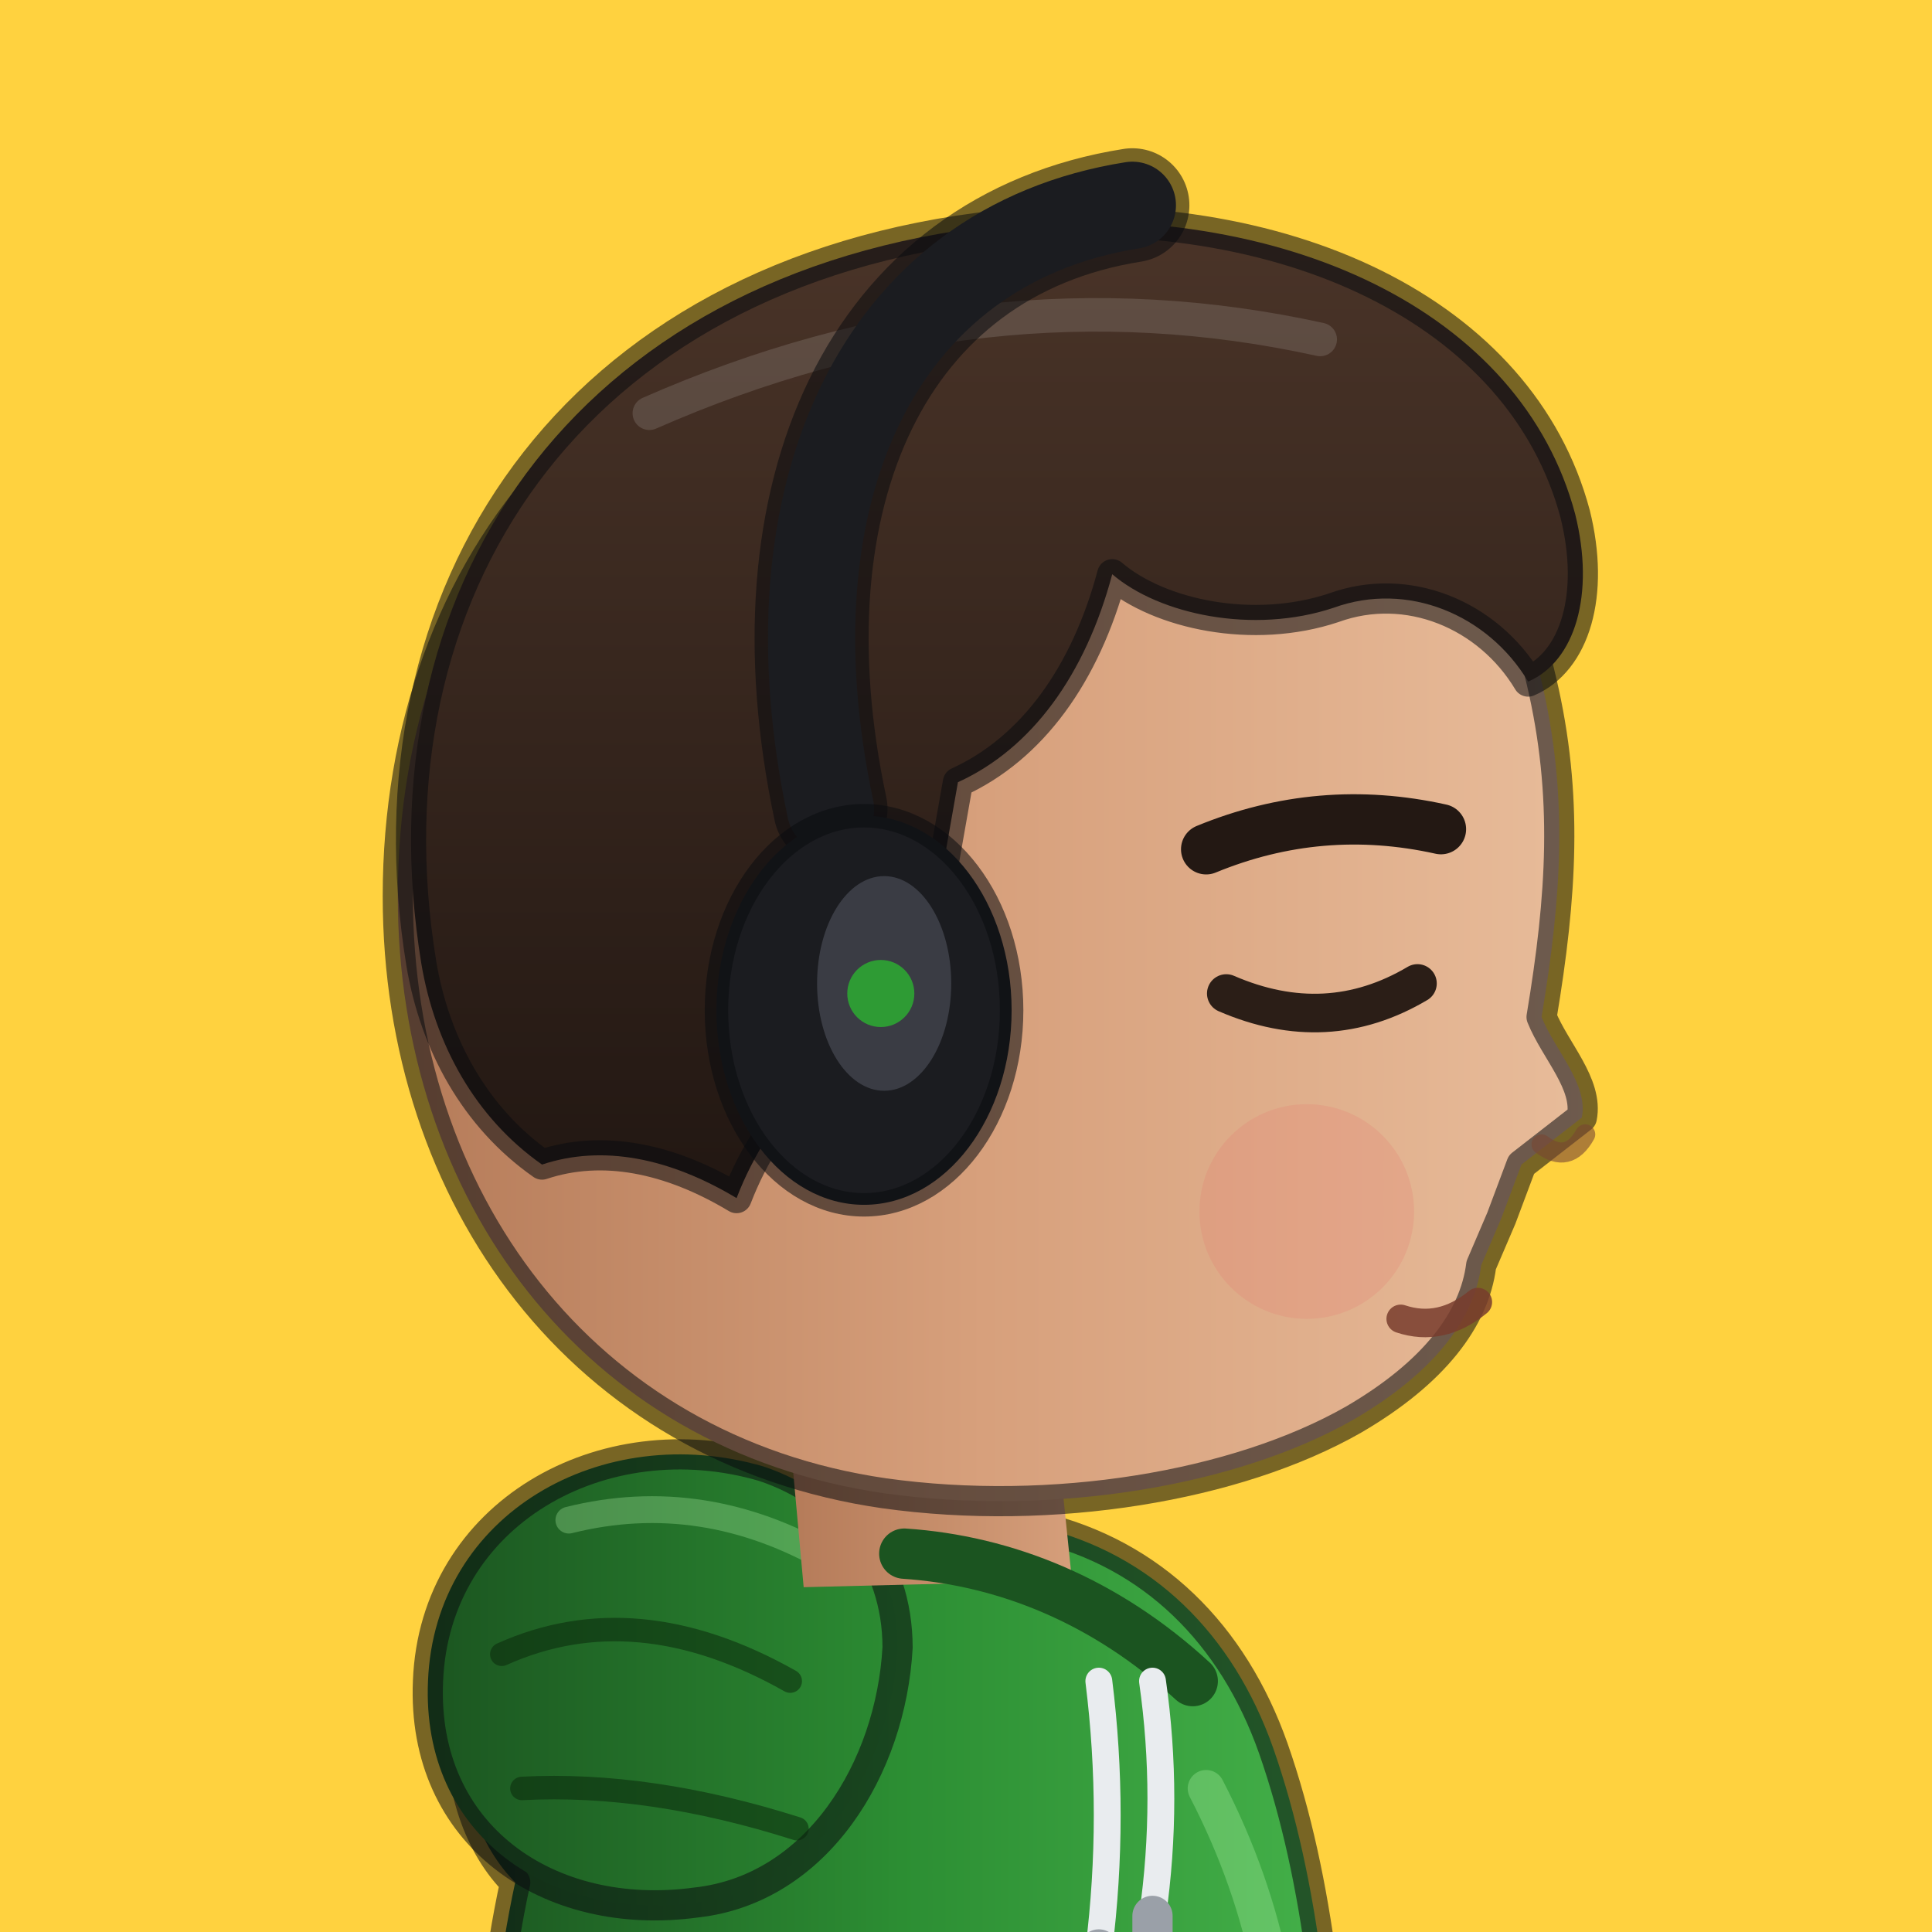
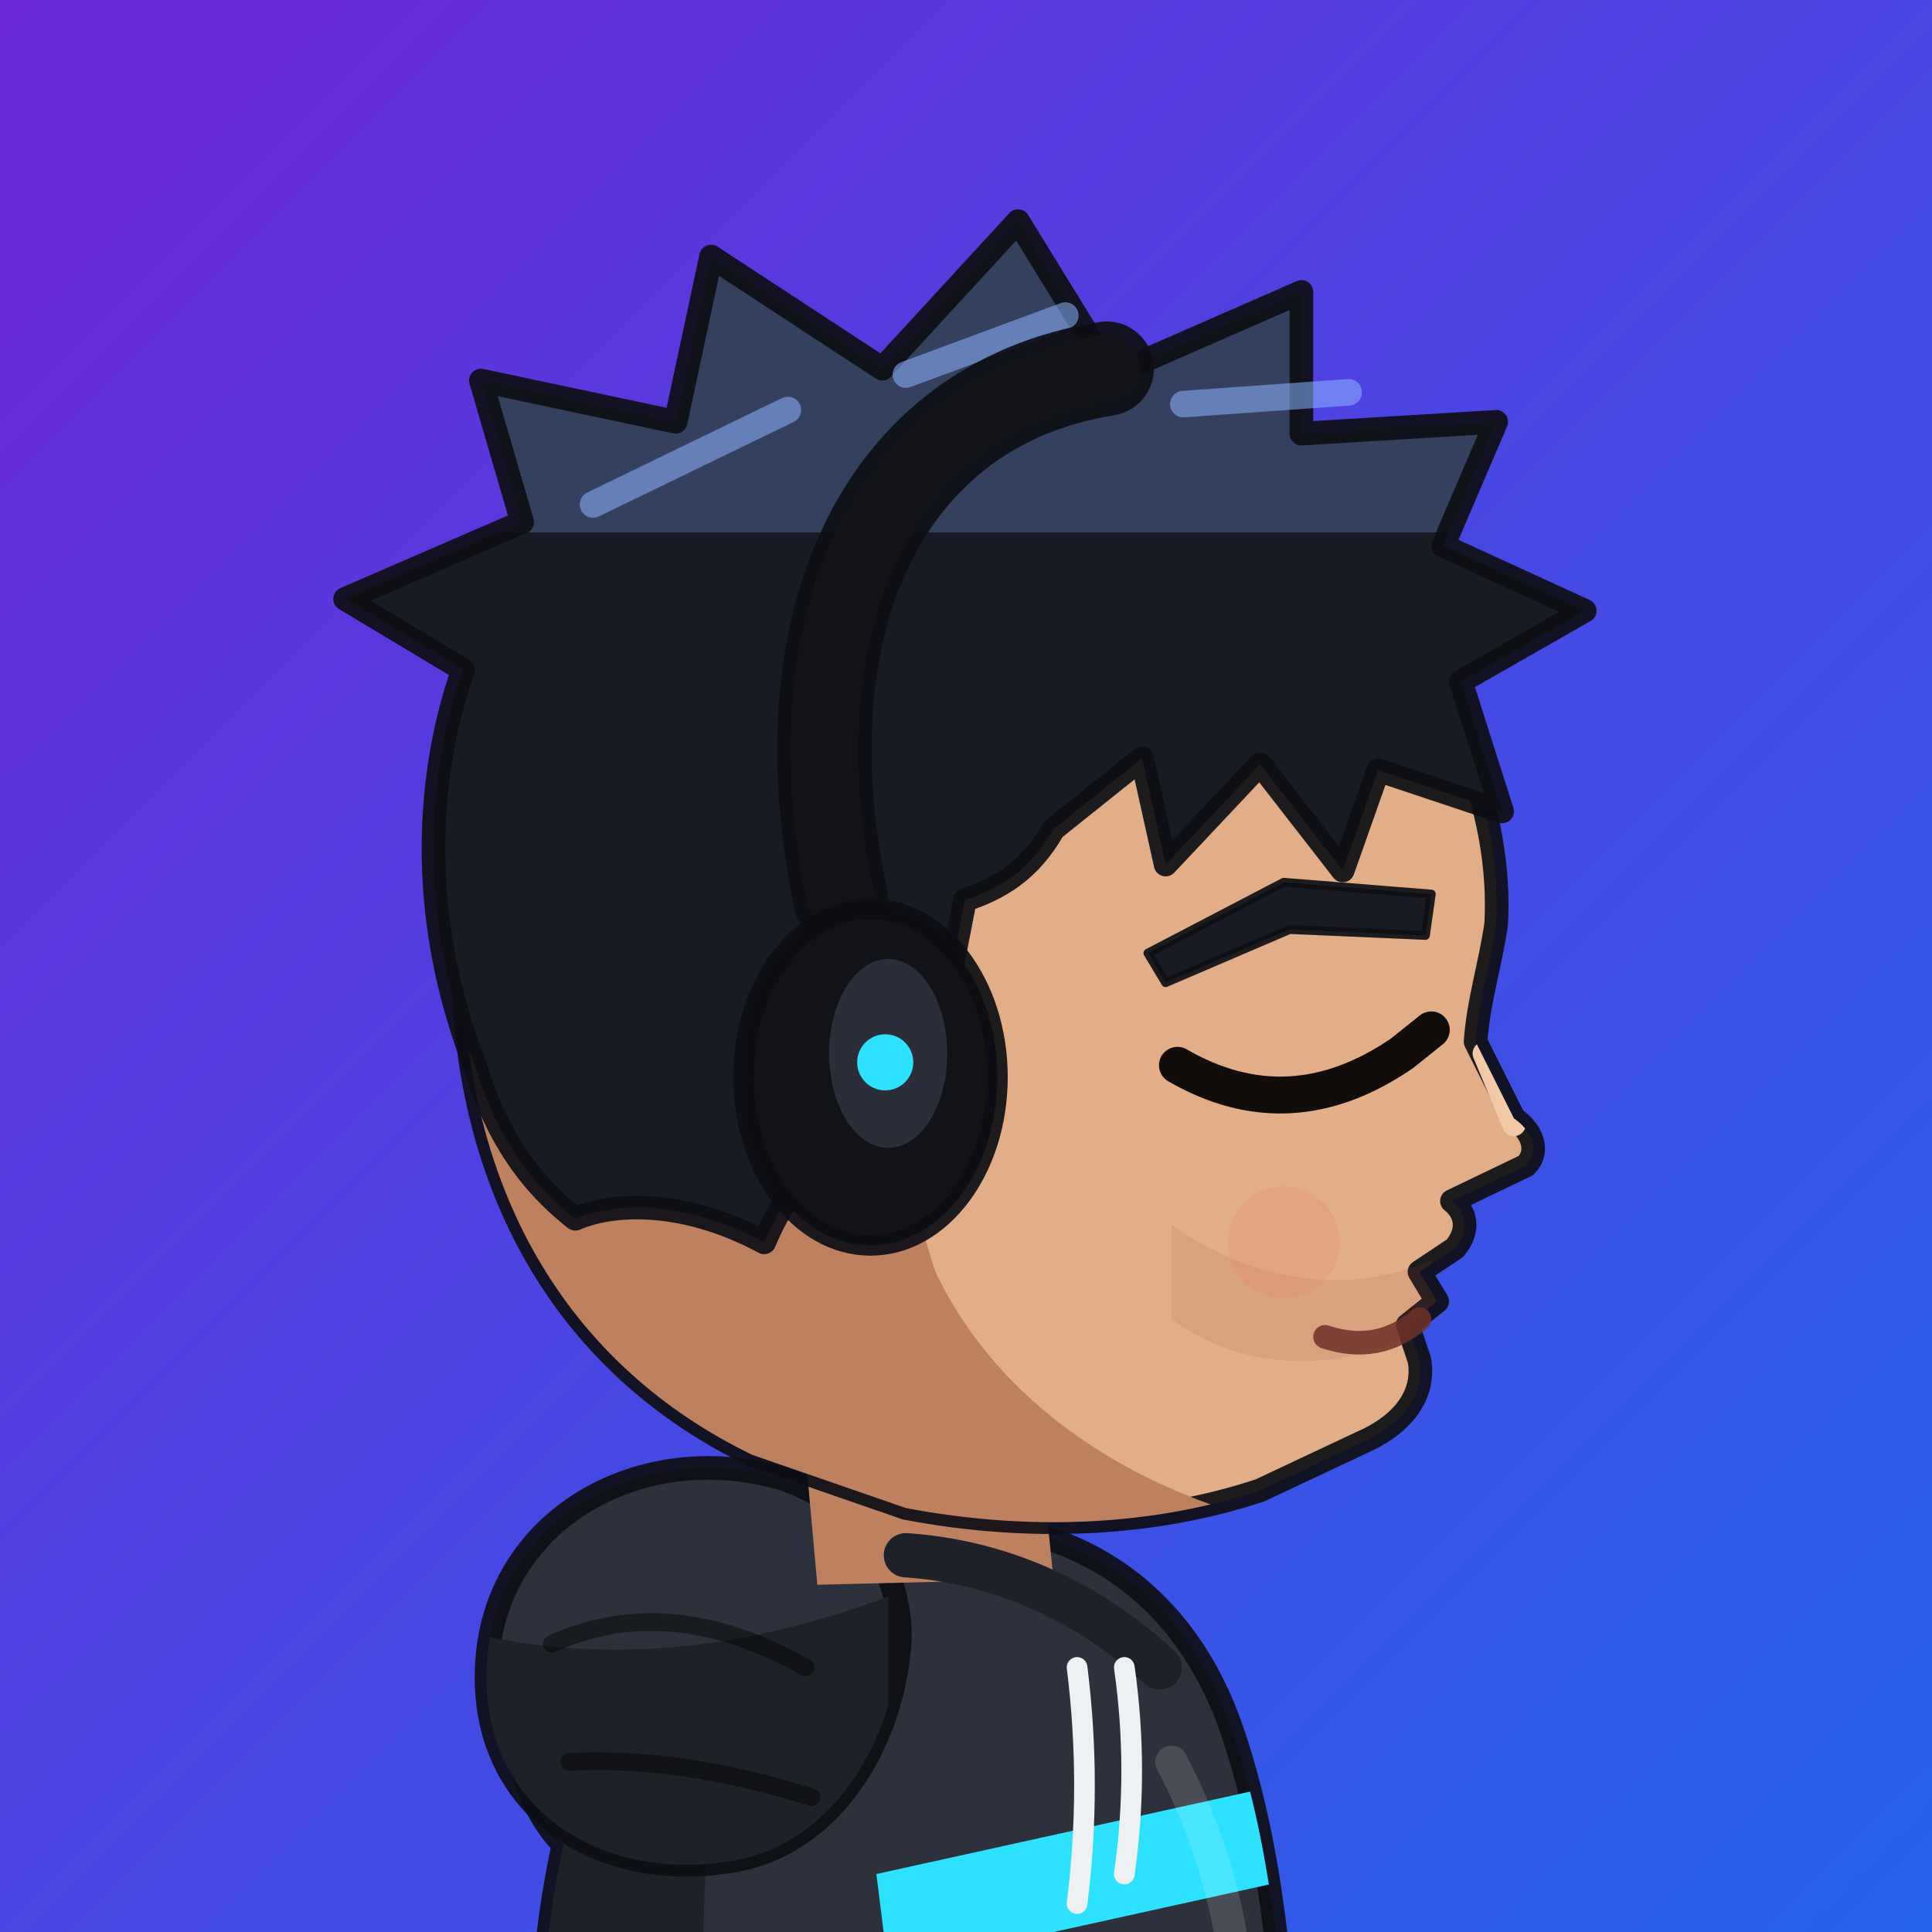
<svg xmlns="http://www.w3.org/2000/svg" viewBox="18 18 72 72" width="108" height="108">
  <defs>
-     <linearGradient id="g-body" gradientUnits="userSpaceOnUse" x1="24" y1="0" x2="51" y2="0">
-       <stop offset="0" stop-color="#1B5420" />
-       <stop offset="0.5" stop-color="#2C8E33" />
-       <stop offset="1" stop-color="#45B24A" />
+     <linearGradient id="g-hair" gradientUnits="userSpaceOnUse" x1="0" y1="4" x2="0" y2="36">
+       <stop offset="0" stop-color="#33405E" />
+       <stop offset="0.28" stop-color="#33405E" />
+       <stop offset="0.28" stop-color="#191B24" />
+       <stop offset="1" stop-color="#191B24" />
    </linearGradient>
-     <linearGradient id="g-hood" gradientUnits="userSpaceOnUse" x1="23" y1="0" x2="38" y2="0">
-       <stop offset="0" stop-color="#1B5420" />
-       <stop offset="1" stop-color="#2C8E33" />
+     <linearGradient id="bg" gradientUnits="userSpaceOnUse" x1="18" y1="18" x2="90" y2="90">
+       <stop offset="0" stop-color="#6D28D9" />
+       <stop offset="1" stop-color="#2563EB" />
    </linearGradient>
-     <linearGradient id="g-neck" gradientUnits="userSpaceOnUse" x1="34" y1="0" x2="43" y2="0">
-       <stop offset="0" stop-color="#B47A58" />
-       <stop offset="1" stop-color="#D7A07C" />
-     </linearGradient>
-     <linearGradient id="g-head" gradientUnits="userSpaceOnUse" x1="22" y1="0" x2="58" y2="0">
-       <stop offset="0" stop-color="#B47A58" />
-       <stop offset="0.5" stop-color="#D7A07C" />
-       <stop offset="1" stop-color="#E8BC9A" />
-     </linearGradient>
-     <linearGradient id="g-hair" gradientUnits="userSpaceOnUse" x1="0" y1="8" x2="0" y2="36">
-       <stop offset="0" stop-color="#4A3428" />
-       <stop offset="1" stop-color="#231813" />
-     </linearGradient>
-     <clipPath id="c-head">
-       <path d="M40 10 C29 10 22.5 18 22.5 28 C22.5 37 28 44.5 37 45.8 C42 46.5 47.5 45.6 51 43.6 C53.4 42.2 54.6 40.6 54.8 39 L55.4 37.6 L56 36 L57.8 34.6 C58 33.6 57 32.6 56.6 31.6 C57.2 28 57.4 25 56.6 21.6 C55 14.6 48.6 10 40 10 Z" />
+   </defs>
+   <rect x="18" y="18" width="72" height="72" fill="url(#bg)" />
+   <g transform="translate(10.4 23.6) scale(1.1)">
+     <path d="M33 46 C28 45.6 24.6 48 24.4 52 C24.2 54.6 25 56.4 26 57.4 C25 62 25 67 25.8 71 L26.2 72.6 L26.4 77 C32 78 40 78 47 76.8 L47.2 72.8 C49.8 72 50.8 70 50.6 67 C50.4 62 50 57.4 48.6 53.4 C47.4 50 45 47.6 41.6 46.8 C38.8 46.2 35.8 46 33 46 Z" fill="#2C313B" fill-opacity="1.00" stroke="#0E0F14" stroke-opacity="0.92" stroke-width="0.8" stroke-linejoin="round" />
+     <clipPath id="c1">
+       <path d="M33 46 C28 45.6 24.6 48 24.4 52 C24.2 54.6 25 56.4 26 57.4 C25 62 25 67 25.8 71 L26.2 72.6 L26.4 77 C32 78 40 78 47 76.8 L47.2 72.8 C49.8 72 50.8 70 50.6 67 C50.4 62 50 57.4 48.6 53.4 C47.4 50 45 47.6 41.6 46.8 C38.8 46.2 35.8 46 33 46 Z" />
    </clipPath>
-   </defs>
-   <rect x="18" y="18" width="72" height="72" fill="#FFD23F" />
-   <g transform="translate(4.7 16.4) scale(1.25)">
-     <path d="M33 46 C28 45.6 24.6 48 24.4 52 C24.2 54.6 25 56.4 26 57.4 C25 62 25 67 25.8 71 L26.2 72.6 L26.4 77 C32 78 40 78 47 76.8 L47.2 72.8 C49.8 72 50.8 70 50.6 67 C50.4 62 50 57.4 48.6 53.4 C47.4 50 45 47.6 41.6 46.8 C38.8 46.2 35.8 46 33 46 Z" fill="url(#g-body)" fill-opacity="1.00" stroke="#0A0C10" stroke-opacity="0.55" stroke-width="0.9" stroke-linejoin="round" />
-     <path d="M46.6 54.6 Q49.4 60 48.8 66" fill="none" stroke="#BEFFB4" stroke-opacity="0.28" stroke-width="1.1" stroke-linecap="round" stroke-linejoin="round" />
-     <path d="M33.4 45 C28.6 43.6 23.6 46.4 23.4 51.4 C23.2 56 27 58.6 31.4 58 C35 57.6 37.2 54 37.4 50.4 C37.4 47.8 35.8 45.8 33.4 45 Z" fill="url(#g-hood)" fill-opacity="1.00" stroke="#0A0C10" stroke-opacity="0.55" stroke-width="0.9" stroke-linejoin="round" />
-     <path d="M25.6 50.6 Q29.6 48.8 34.2 51.4 M26.2 54.6 Q30 54.4 34.4 55.8" fill="none" stroke="#0A280C" stroke-opacity="0.55" stroke-width="0.7" stroke-linecap="round" stroke-linejoin="round" />
-     <path d="M27.6 46.6 Q31.6 45.6 35.4 47.8" fill="none" stroke="#BEFFB4" stroke-opacity="0.28" stroke-width="0.8" stroke-linecap="round" stroke-linejoin="round" />
-     <path d="M34 42 L42 42.6 L42.6 48.4 L34.6 48.6 Z" fill="url(#g-neck)" fill-opacity="1.00" />
-     <path d="M37.6 47.6 C40.6 47.8 43.6 49 46.2 51.4" fill="none" stroke="#1B5420" stroke-opacity="1.00" stroke-width="1.5" stroke-linecap="round" stroke-linejoin="round" />
-     <path d="M43.4 51.4 Q43.9 55.4 43.4 59.4 M45 51.4 Q45.5 54.9 45 58.4" fill="none" stroke="#E9ECEF" stroke-opacity="1.00" stroke-width="0.8" stroke-linecap="round" stroke-linejoin="round" />
-     <path d="M43.4 59.4 L43.4 60.8 M45 58.4 L45 59.8" fill="none" stroke="#9AA0A8" stroke-opacity="1.00" stroke-width="1.2" stroke-linecap="round" stroke-linejoin="round" />
-     <path d="M40 10 C29 10 22.5 18 22.5 28 C22.5 37 28 44.5 37 45.8 C42 46.5 47.5 45.6 51 43.6 C53.4 42.2 54.6 40.6 54.8 39 L55.4 37.6 L56 36 L57.8 34.6 C58 33.6 57 32.6 56.6 31.6 C57.2 28 57.4 25 56.6 21.6 C55 14.6 48.6 10 40 10 Z" fill="url(#g-head)" fill-opacity="1.00" stroke="#0A0C10" stroke-opacity="0.55" stroke-width="0.9" stroke-linejoin="round" />
-     <path d="M46.4 37.4 A3.2 3.2 0 1 0 52.8 37.4 A3.2 3.2 0 1 0 46.4 37.4 Z" fill="#E6786E" fill-opacity="0.22" clip-path="url(#c-head)" />
-     <path d="M36.4 27 C39.4 27 40.4 30 40 33 C39.6 35.4 37.6 36.6 36 35.8 C34.6 34 34.6 29 36.4 27 Z" fill="#B47A58" fill-opacity="1.00" stroke="#0A0C10" stroke-opacity="0.55" stroke-width="0.8" stroke-linejoin="round" />
-     <path d="M47.2 30.9 Q50.2 32.2 52.9 30.6" fill="none" stroke="#2B1E17" stroke-opacity="1.00" stroke-width="1.15" stroke-linecap="round" stroke-linejoin="round" />
-     <path d="M46.6 26.6 Q50 25.2 53.6 26" fill="none" stroke="#231813" stroke-opacity="1.00" stroke-width="1.5" stroke-linecap="round" stroke-linejoin="round" />
-     <path d="M52.4 40.6 Q53.6 41 54.7 40.1" fill="none" stroke="#783C2D" stroke-opacity="0.85" stroke-width="0.85" stroke-linecap="round" stroke-linejoin="round" />
-     <path d="M56.6 35.4 Q57.4 36 57.9 35.1" fill="none" stroke="#784632" stroke-opacity="0.60" stroke-width="0.6" stroke-linecap="round" stroke-linejoin="round" />
-     <path d="M23.2 30 C21.4 19 27.6 9.4 40.4 8 C49 7.2 56 10.6 57.6 16.6 C58.2 19 57.6 21 56.2 21.6 C55 19.6 52.6 18.6 50.4 19.4 C48 20.2 45.2 19.6 43.8 18.4 C43 21.4 41.4 23.6 39.2 24.6 L38 31.4 C35.6 32.4 33.6 34.4 32.6 37 C30.6 35.8 28.6 35.4 26.8 36 C24.8 34.6 23.6 32.4 23.2 30 Z" fill="url(#g-hair)" fill-opacity="1.00" stroke="#0A0C10" stroke-opacity="0.55" stroke-width="0.9" stroke-linejoin="round" />
-     <path d="M30 13.6 Q40 9.2 50 11.4" fill="none" stroke="#FFFFFF" stroke-opacity="0.13" stroke-width="1.0" stroke-linecap="round" stroke-linejoin="round" />
-     <path d="M35.4 25.4 C33.4 16 36.8 8.6 44.4 7.4" fill="none" stroke="#0A0C10" stroke-opacity="0.55" stroke-width="3.4" stroke-linecap="round" stroke-linejoin="round" />
-     <path d="M35.4 25.4 C33.4 16 36.8 8.6 44.4 7.4" fill="none" stroke="#1B1C20" stroke-opacity="1.00" stroke-width="2.6" stroke-linecap="round" stroke-linejoin="round" />
-     <path d="M32.0 31.4 A4.4 5.8 0 1 0 40.8 31.4 A4.4 5.8 0 1 0 32.0 31.4 Z" fill="#1B1C20" fill-opacity="1.00" stroke="#0A0C10" stroke-opacity="0.55" stroke-width="0.7" stroke-linejoin="round" />
-     <path d="M35 30.6 A2 3.2 0 1 0 39 30.6 A2 3.2 0 1 0 35 30.6 Z" fill="#3A3C44" fill-opacity="1.00" />
-     <path d="M35.9 30.9 A1 1 0 1 0 37.9 30.9 A1 1 0 1 0 35.9 30.9 Z" fill="#2E9B34" fill-opacity="1.00" />
+     <g clip-path="url(#c1)">
+       <path d="M20 44 L33.6 44 C30.6 52 30 62 31.6 72 L32.6 80 L20 80 Z" fill="#1E2128" fill-opacity="1.00" />
+       <path d="M36.6 58.4 L50.2 55.4 L50.6 58.6 L37 61.6 Z" fill="#2DE2FF" fill-opacity="1.00" />
+       <path d="M46.6 54.6 Q49.4 60 48.8 66" fill="none" stroke="#FFFFFF" stroke-opacity="0.14" stroke-width="1.1" stroke-linecap="round" stroke-linejoin="round" />
+     </g>
+     <path d="M33.4 45 C28.6 43.6 23.6 46.4 23.4 51.4 C23.2 56 27 58.6 31.4 58 C35 57.6 37.2 54 37.4 50.4 C37.4 47.8 35.8 45.8 33.4 45 Z" fill="#2C313B" fill-opacity="1.00" stroke="#0E0F14" stroke-opacity="0.92" stroke-width="0.8" stroke-linejoin="round" />
+     <clipPath id="c2">
+       <path d="M33.4 45 C28.6 43.6 23.6 46.4 23.4 51.4 C23.2 56 27 58.6 31.4 58 C35 57.6 37.2 54 37.4 50.4 C37.4 47.8 35.8 45.8 33.4 45 Z" />
+     </clipPath>
+     <g clip-path="url(#c2)">
+       <path d="M22 50 Q29 52 37 49 L37 60 L22 60 Z" fill="#1E2128" fill-opacity="1.00" />
+     </g>
+     <path d="M25.6 50.6 Q29.6 48.8 34.2 51.4 M26.2 54.6 Q30 54.4 34.4 55.8" fill="none" stroke="#000000" stroke-opacity="0.45" stroke-width="0.6" stroke-linecap="round" stroke-linejoin="round" />
+     <path d="M34 42 L42 42.6 L42.6 48.4 L34.6 48.6 Z" fill="#BE8160" fill-opacity="1.00" />
+     <path d="M37.6 47.6 C40.6 47.8 43.6 49 46.2 51.4" fill="none" stroke="#1E2128" stroke-opacity="1.00" stroke-width="1.5" stroke-linecap="round" stroke-linejoin="round" />
+     <path d="M43.4 51.4 Q43.9 55.4 43.4 59.4 M45 51.4 Q45.5 54.9 45 58.4" fill="none" stroke="#EEF1F4" stroke-opacity="1.00" stroke-width="0.7" stroke-linecap="round" stroke-linejoin="round" />
+     <path d="M40 9.4 C29.4 9.4 22.4 17.6 22.6 28 C22.8 35.4 26.2 41.2 32.4 44.2 L37.6 46 C41.8 46.8 46 46.6 49.6 45.4 L53 43.8 C54.4 43.2 55.2 42.2 55 41 L54.6 39.8 L55.6 39 L55 38 L56.2 37.2 C56.7 36.6 56.6 36 56.1 35.6 L58.6 34.4 C59.1 33.9 58.8 33.2 58.2 32.8 L56.9 30.2 C57 28.8 57.4 27.6 57.6 26.2 C58 18.6 51 9.4 40 9.4 Z" fill="#E2AE88" fill-opacity="1.00" stroke="#0E0F14" stroke-opacity="0.92" stroke-width="0.8" stroke-linejoin="round" />
+     <clipPath id="c3">
+       <path d="M40 9.4 C29.4 9.4 22.4 17.6 22.6 28 C22.8 35.4 26.2 41.2 32.4 44.2 L37.6 46 C41.8 46.8 46 46.6 49.6 45.4 L53 43.8 C54.4 43.2 55.2 42.2 55 41 L54.6 39.8 L55.6 39 L55 38 L56.2 37.2 C56.7 36.6 56.6 36 56.1 35.6 L58.6 34.4 C59.1 33.9 58.8 33.2 58.2 32.8 L56.9 30.2 C57 28.8 57.4 27.6 57.6 26.2 C58 18.6 51 9.4 40 9.4 Z" />
+     </clipPath>
+     <g clip-path="url(#c3)">
+       <path d="M22 14 L40 14 C37 22 36 30 38.6 38 C41 43 46 45.6 50.4 46.6 L22 50 Z" fill="#BE8160" fill-opacity="1.00" />
+       <path d="M46.6 36.4 C49.4 38.4 52.6 38.8 55.4 37.6 L55.6 39.6 C52.6 41.6 49 41.4 46.6 39.6 Z" fill="#964632" fill-opacity="0.12" />
+       <path d="M57.2 30.6 L58.2 33" fill="none" stroke="#F2C8A6" stroke-opacity="1.00" stroke-width="0.8" stroke-linecap="round" stroke-linejoin="round" />
+       <path d="M48.5 37 A1.9 1.9 0 1 0 52.3 37 A1.9 1.9 0 1 0 48.5 37 Z" fill="#E66E64" fill-opacity="0.16" />
+     </g>
+     <path d="M36.4 27 C39.4 27 40.4 30 40 33 C39.6 35.4 37.6 36.6 36 35.8 C34.6 34 34.6 29 36.4 27 Z" fill="#BE8160" fill-opacity="1.00" stroke="#0E0F14" stroke-opacity="0.92" stroke-width="0.7" stroke-linejoin="round" />
+     <path d="M37 29.2 C38.4 30 38.6 32 37.6 33.6" fill="none" stroke="#64321E" stroke-opacity="0.50" stroke-width="0.5" stroke-linecap="round" stroke-linejoin="round" />
+     <path d="M46.8 31 Q50.6 33.2 54.4 30.6 L55.4 29.8" fill="none" stroke="#120D0A" stroke-opacity="1.00" stroke-width="1.25" stroke-linecap="round" stroke-linejoin="round" />
+     <path d="M45.8 27.2 L50.4 24.8 L55.4 25.2 L55.2 26.6 L50.6 26.4 L46.4 28.2 Z" fill="#191B24" fill-opacity="1.00" stroke="#0E0F14" stroke-opacity="0.92" stroke-width="0.3" stroke-linejoin="round" />
+     <path d="M51.8 40.2 Q53.6 40.8 55 39.6" fill="none" stroke="#6E3228" stroke-opacity="0.85" stroke-width="0.8" stroke-linecap="round" stroke-linejoin="round" />
+     <path d="M23 31 C21.2 26.4 21.2 21.6 22.6 17.6 L18.6 15.2 L24.6 12.6 L23.2 7.8 L29.8 9.2 L31 3.6 L36.8 7.4 L41.4 2.4 L44.6 7.6 L51 4.8 L51 9.6 L57.6 9.2 L55.8 13.4 L60.6 15.6 L56.4 18 L57.8 22.4 L53.6 21 L52.4 24.4 L49.6 20.8 L46.4 24.2 L45.6 20.6 L42.6 23 C41.8 24.4 40.8 25 39.6 25.4 L38.4 31.6 C35.8 32.6 33.8 34.6 32.8 37 C30.2 35.6 27.8 35.6 26.4 36.2 C24.6 34.8 23.6 33 23 31 Z" fill="url(#g-hair)" stroke="#0E0F14" stroke-opacity="0.92" stroke-width="0.8" stroke-linejoin="round" />
+     <path d="M27 12 L33.6 8.8 M37.6 7.6 L43 5.6 M47 8.6 L52.6 8.2" fill="none" stroke="#8CB4FF" stroke-opacity="0.55" stroke-width="0.9" stroke-linecap="round" stroke-linejoin="round" />
+     <path d="M35.4 25.4 C33.4 16 36.8 8.6 44.4 7.4" fill="none" stroke="#0E0F14" stroke-opacity="0.92" stroke-width="3.2" stroke-linecap="round" stroke-linejoin="round" />
+     <path d="M35.4 25.4 C33.4 16 36.8 8.6 44.4 7.4" fill="none" stroke="#121318" stroke-opacity="1.00" stroke-width="2.3" stroke-linecap="round" stroke-linejoin="round" />
+     <path d="M32.1 31.4 A4.3 5.7 0 1 0 40.7 31.4 A4.3 5.7 0 1 0 32.1 31.4 Z" fill="#121318" fill-opacity="1.00" stroke="#0E0F14" stroke-opacity="0.92" stroke-width="0.7" stroke-linejoin="round" />
+     <path d="M35 30.6 A2 3.2 0 1 0 39 30.6 A2 3.2 0 1 0 35 30.6 Z" fill="#2B2E38" fill-opacity="1.00" />
+     <path d="M35.95 30.9 A0.95 0.95 0 1 0 37.85 30.9 A0.95 0.95 0 1 0 35.95 30.9 Z" fill="#2DE2FF" fill-opacity="1.00" />
  </g>
</svg>
